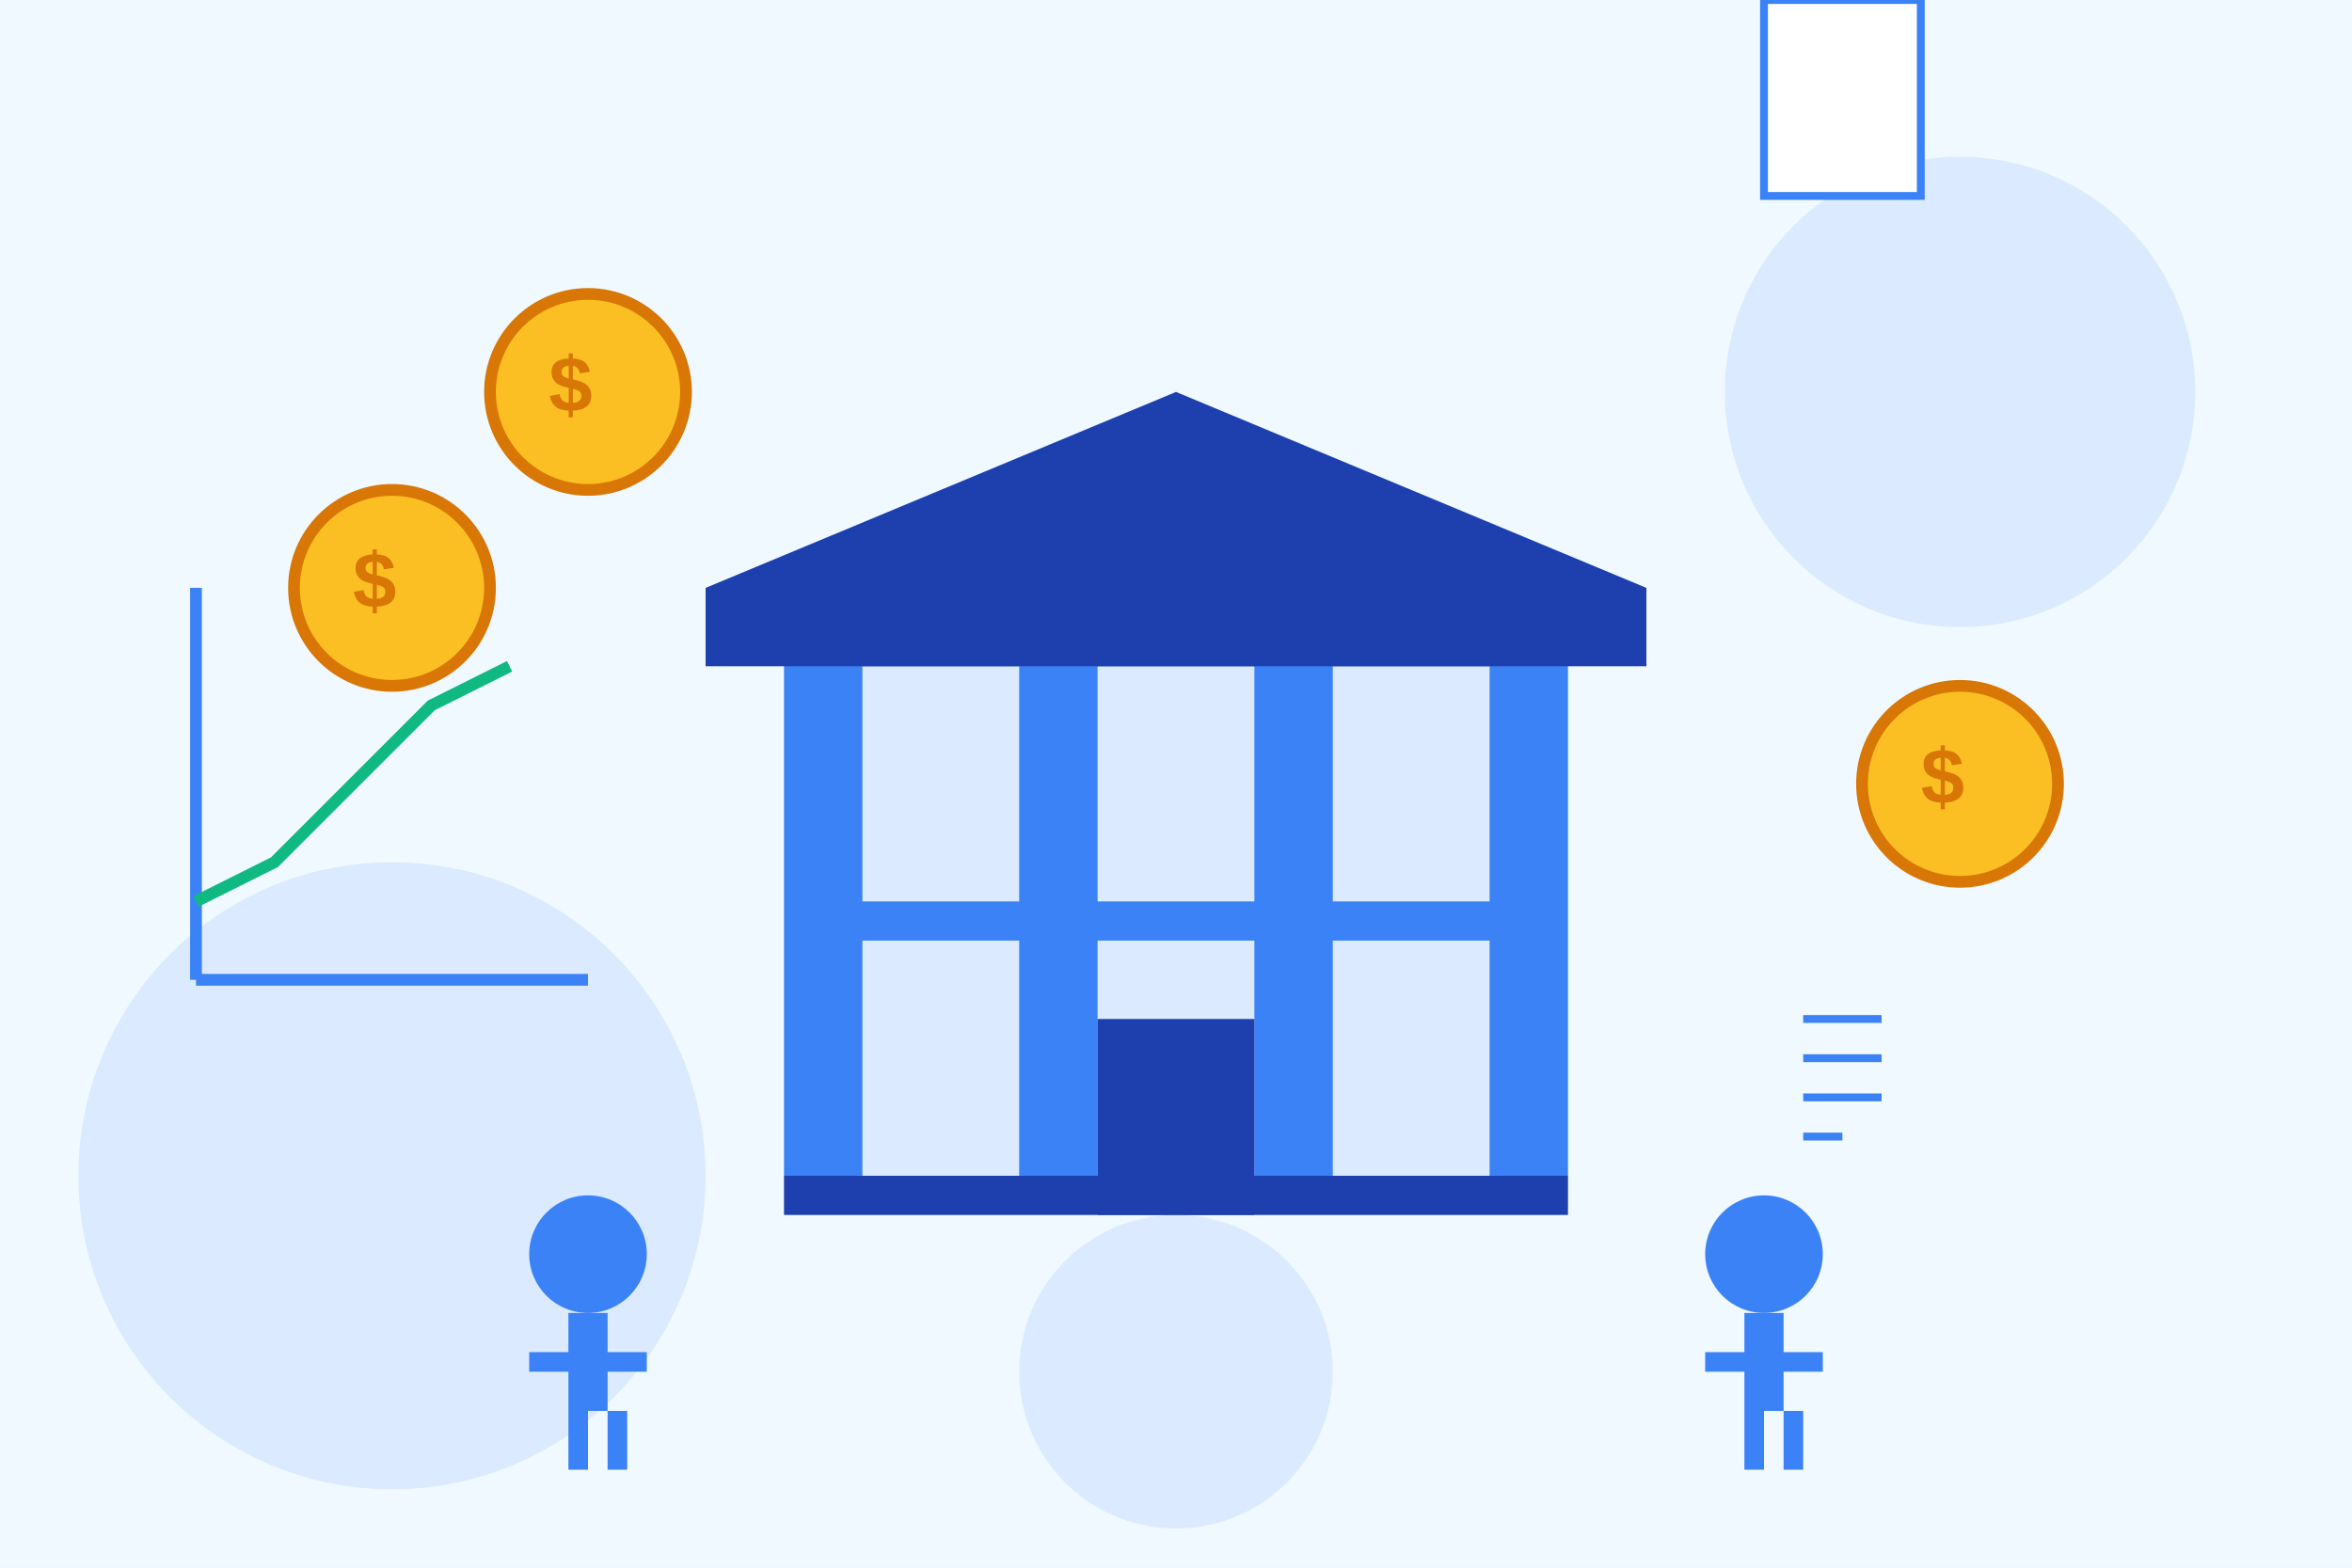
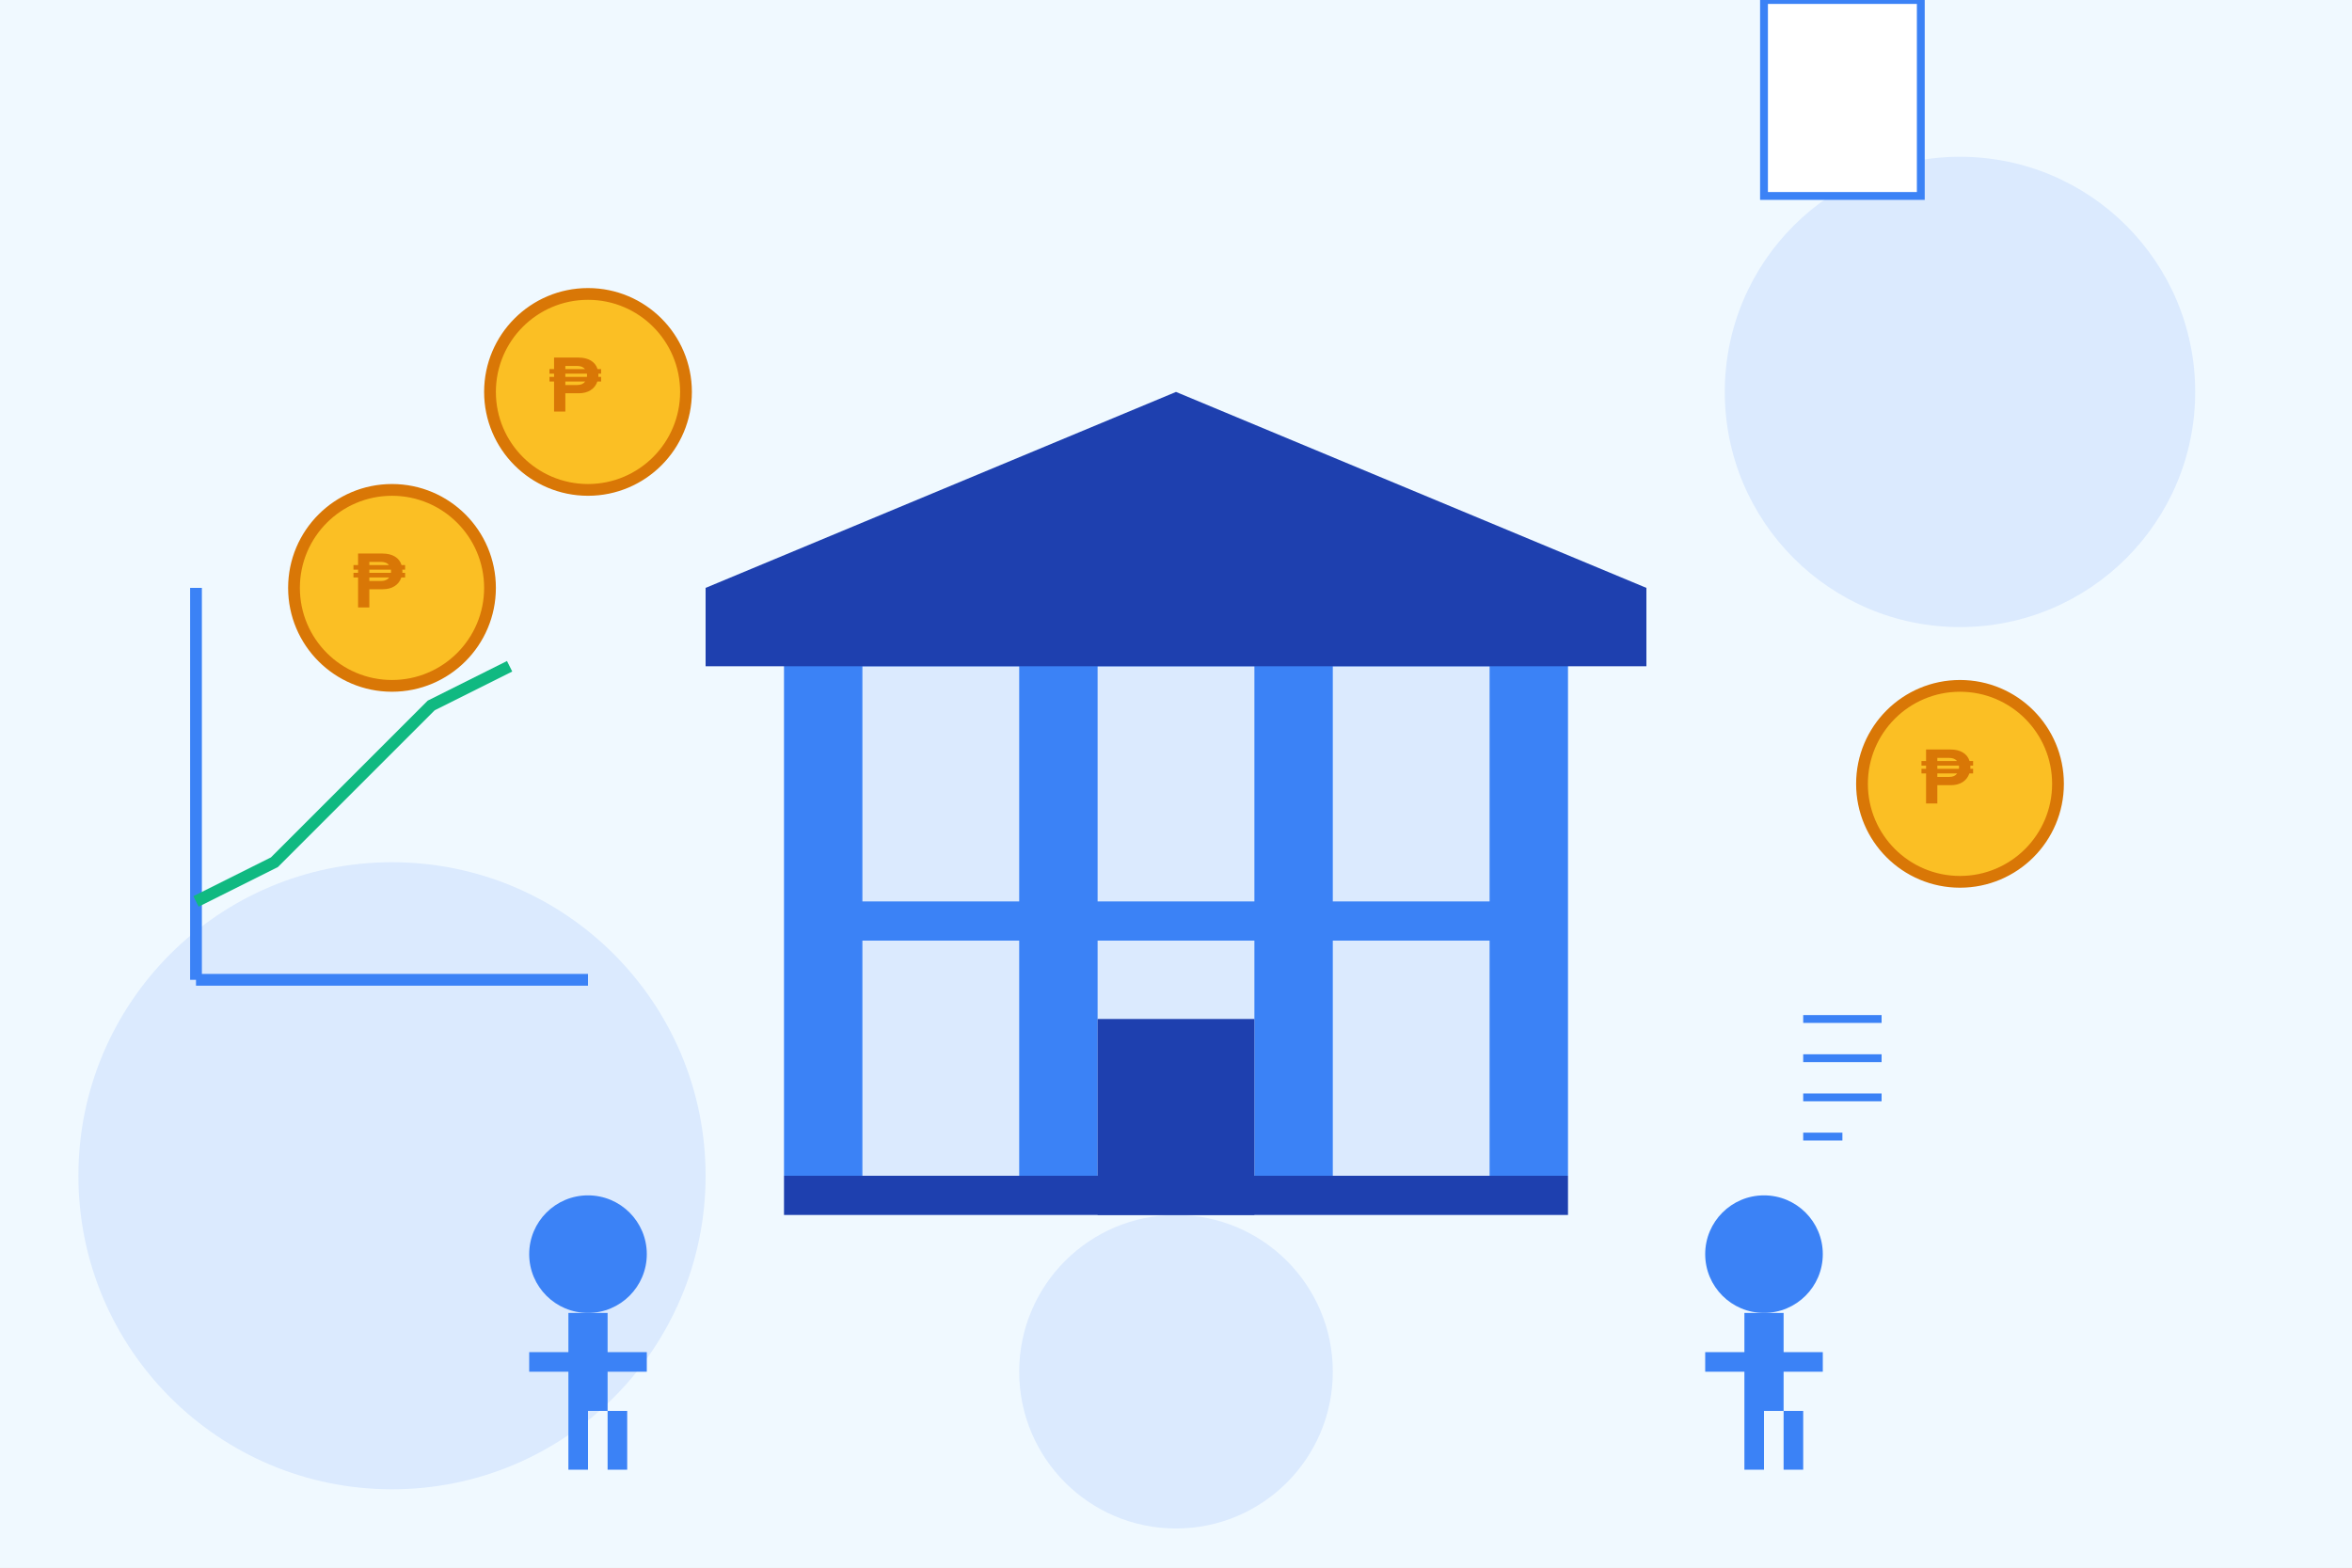
<svg xmlns="http://www.w3.org/2000/svg" width="600" height="400" viewBox="0 0 600 400" fill="none">
  <rect width="600" height="400" fill="#F0F9FF" />
  <circle cx="100" cy="300" r="80" fill="#DBEAFE" />
  <circle cx="500" cy="100" r="60" fill="#DBEAFE" />
  <circle cx="300" cy="350" r="40" fill="#DBEAFE" />
  <rect x="200" y="150" width="200" height="150" fill="#3B82F6" />
  <rect x="220" y="170" width="40" height="60" fill="#DBEAFE" />
  <rect x="280" y="170" width="40" height="60" fill="#DBEAFE" />
  <rect x="340" y="170" width="40" height="60" fill="#DBEAFE" />
  <rect x="220" y="240" width="40" height="60" fill="#DBEAFE" />
  <rect x="340" y="240" width="40" height="60" fill="#DBEAFE" />
  <rect x="280" y="240" width="40" height="60" fill="#DBEAFE" />
  <rect x="180" y="150" width="240" height="20" fill="#1E40AF" />
  <rect x="200" y="300" width="200" height="10" fill="#1E40AF" />
  <rect x="280" y="260" width="40" height="50" fill="#1E40AF" />
  <polygon points="300,100 180,150 420,150" fill="#1E40AF" />
  <circle cx="150" cy="320" r="15" fill="#3B82F6" />
  <rect x="145" y="335" width="10" height="25" fill="#3B82F6" />
  <rect x="135" y="345" width="30" height="5" fill="#3B82F6" />
  <rect x="145" y="360" width="5" height="15" fill="#3B82F6" />
  <rect x="155" y="360" width="5" height="15" fill="#3B82F6" />
  <circle cx="450" cy="320" r="15" fill="#3B82F6" />
  <rect x="445" y="335" width="10" height="25" fill="#3B82F6" />
  <rect x="435" y="345" width="30" height="5" fill="#3B82F6" />
  <rect x="445" y="360" width="5" height="15" fill="#3B82F6" />
  <rect x="455" y="360" width="5" height="15" fill="#3B82F6" />
  <circle cx="100" cy="150" r="25" fill="#FBBF24" stroke="#D97706" stroke-width="3" />
-   <text x="90" y="155" font-family="Arial" font-size="20" font-weight="bold" fill="#D97706">$</text>
+   <text x="90" y="155" font-family="Arial" font-size="20" font-weight="bold" fill="#D97706">₱</text>
  <circle cx="500" cy="200" r="25" fill="#FBBF24" stroke="#D97706" stroke-width="3" />
-   <text x="490" y="205" font-family="Arial" font-size="20" font-weight="bold" fill="#D97706">$</text>
+   <text x="490" y="205" font-family="Arial" font-size="20" font-weight="bold" fill="#D97706">₱</text>
  <circle cx="150" cy="100" r="25" fill="#FBBF24" stroke="#D97706" stroke-width="3" />
-   <text x="140" y="105" font-family="Arial" font-size="20" font-weight="bold" fill="#D97706">$</text>
+   <text x="140" y="105" font-family="Arial" font-size="20" font-weight="bold" fill="#D97706">₱</text>
  <line x1="50" y1="250" x2="50" y2="150" stroke="#3B82F6" stroke-width="3" />
  <line x1="50" y1="250" x2="150" y2="250" stroke="#3B82F6" stroke-width="3" />
  <polyline points="50,230 70,220 90,200 110,180 130,170" stroke="#10B981" stroke-width="3" fill="none" />
  <rect x="450" cy="250" width="40" height="50" fill="white" stroke="#3B82F6" stroke-width="2" />
  <line x1="460" y1="260" x2="480" y2="260" stroke="#3B82F6" stroke-width="2" />
  <line x1="460" y1="270" x2="480" y2="270" stroke="#3B82F6" stroke-width="2" />
  <line x1="460" y1="280" x2="480" y2="280" stroke="#3B82F6" stroke-width="2" />
  <line x1="460" y1="290" x2="470" y2="290" stroke="#3B82F6" stroke-width="2" />
</svg>
